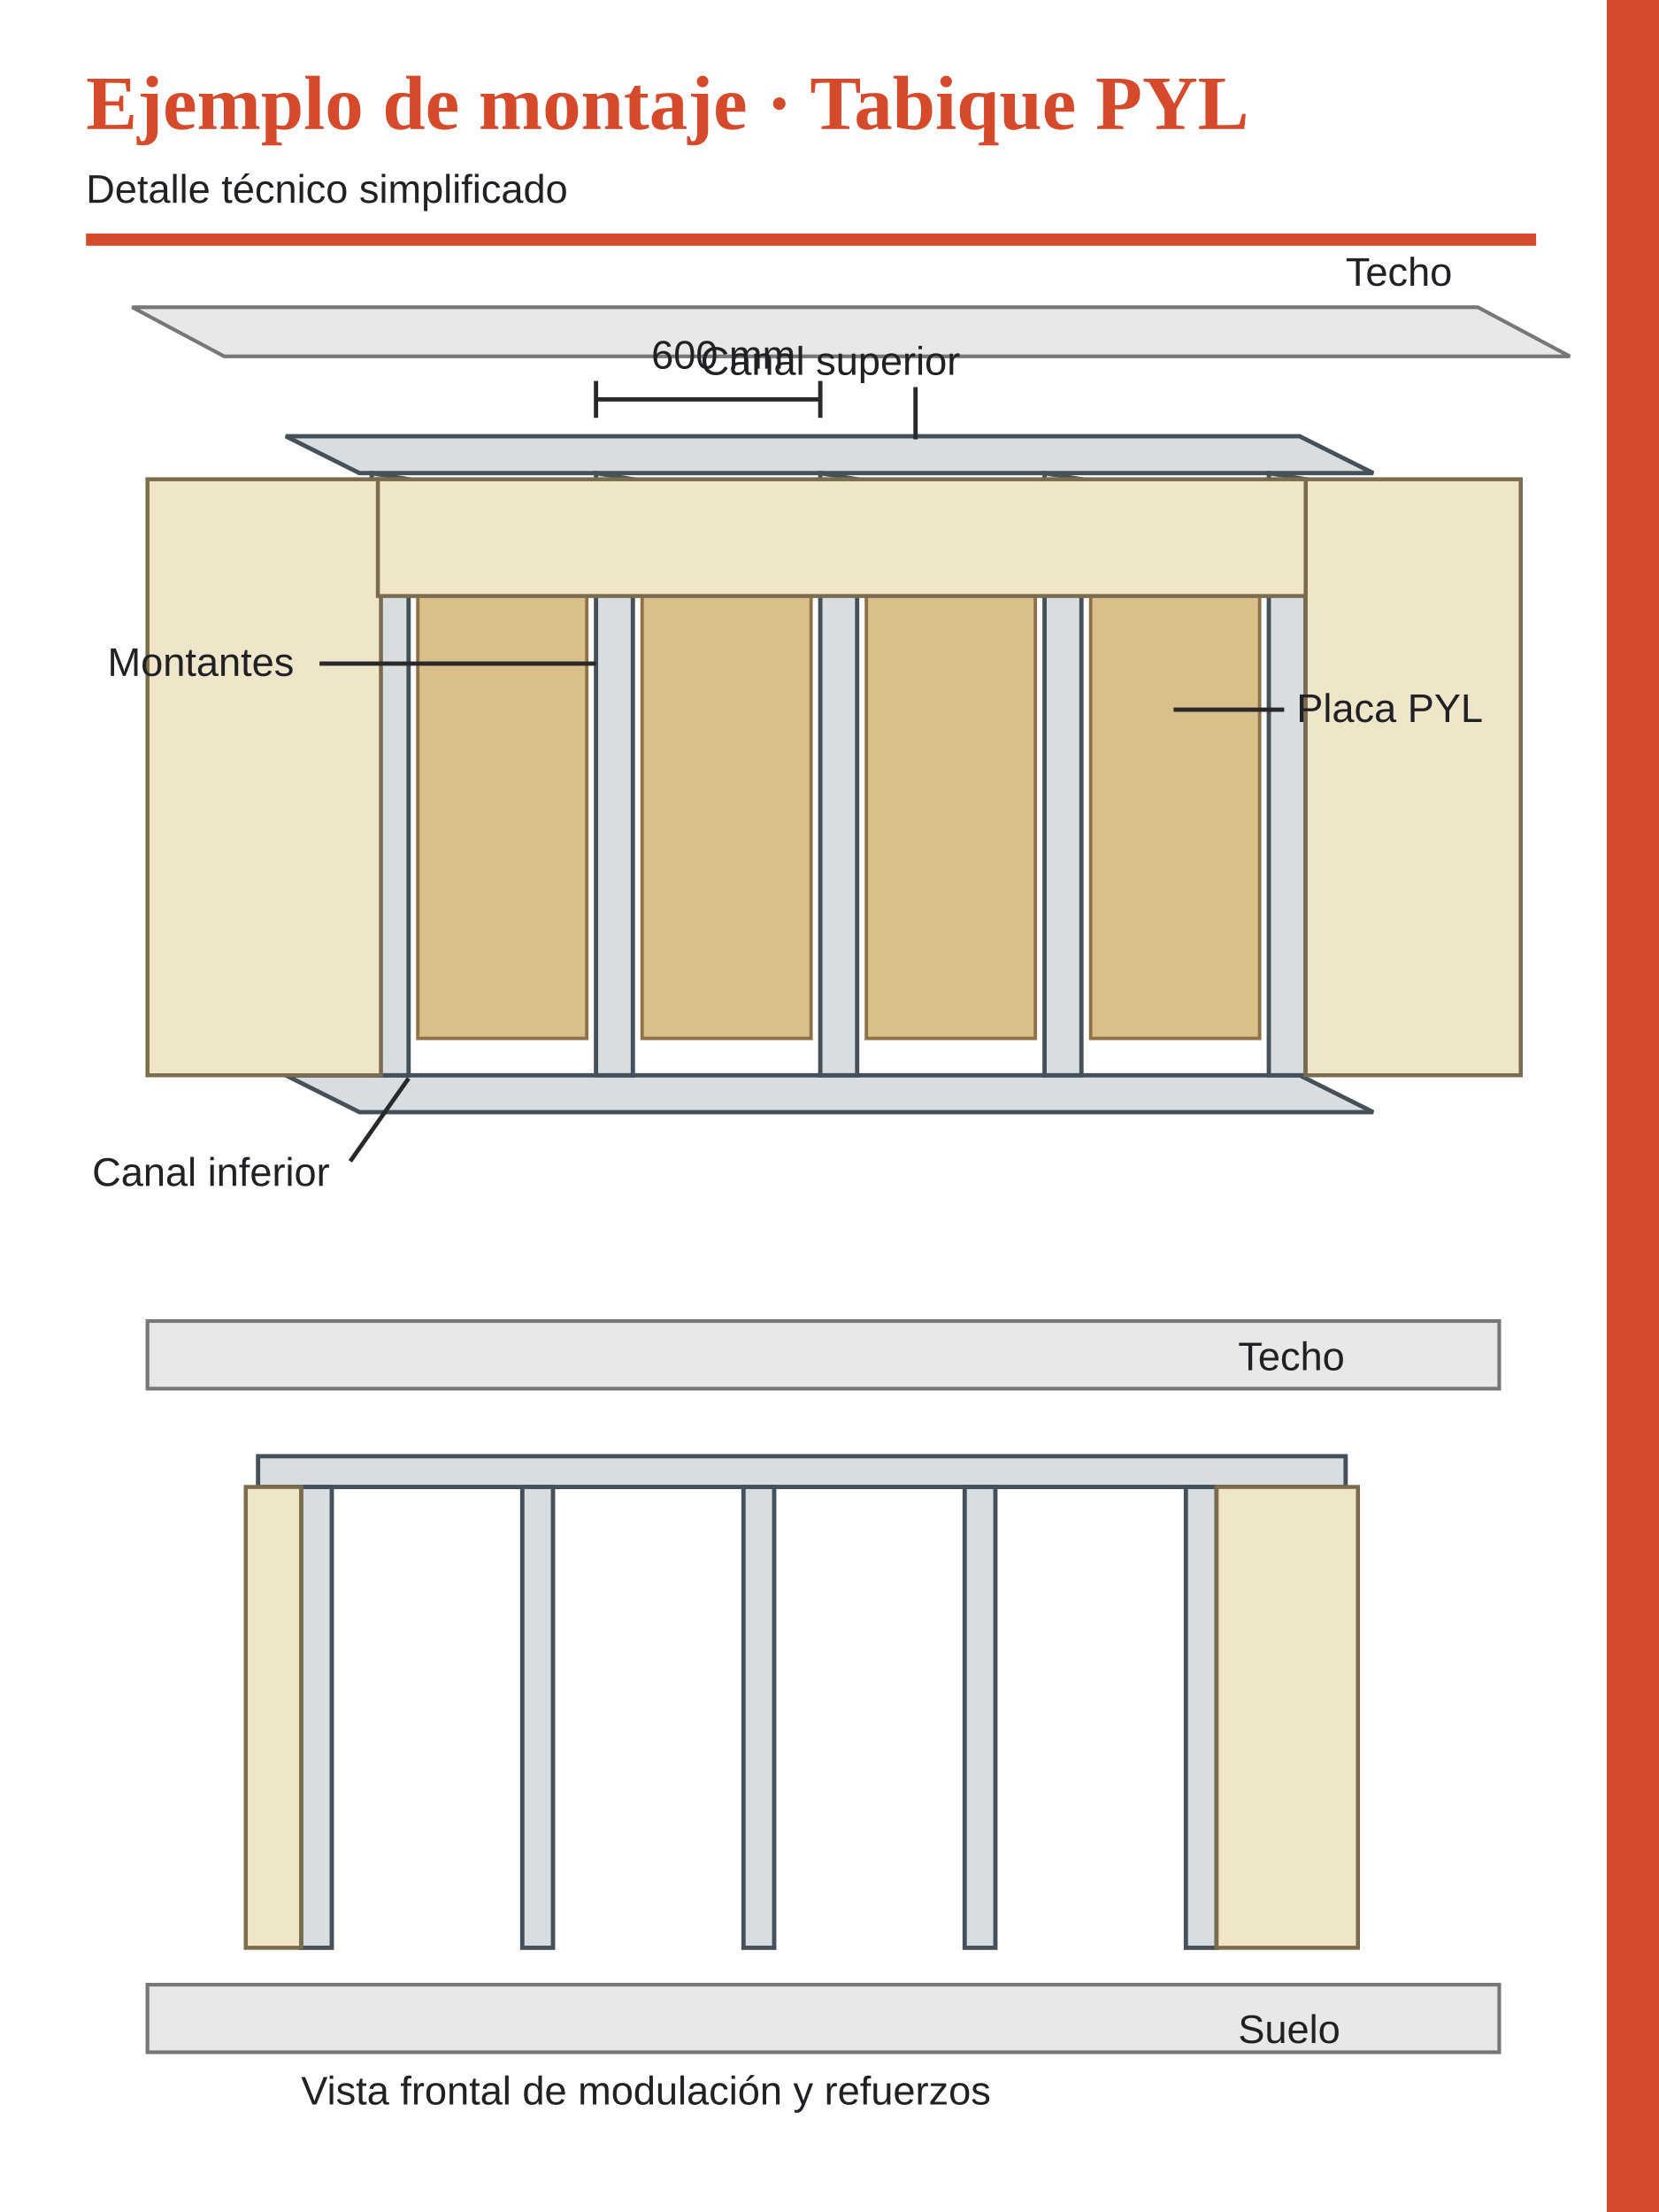
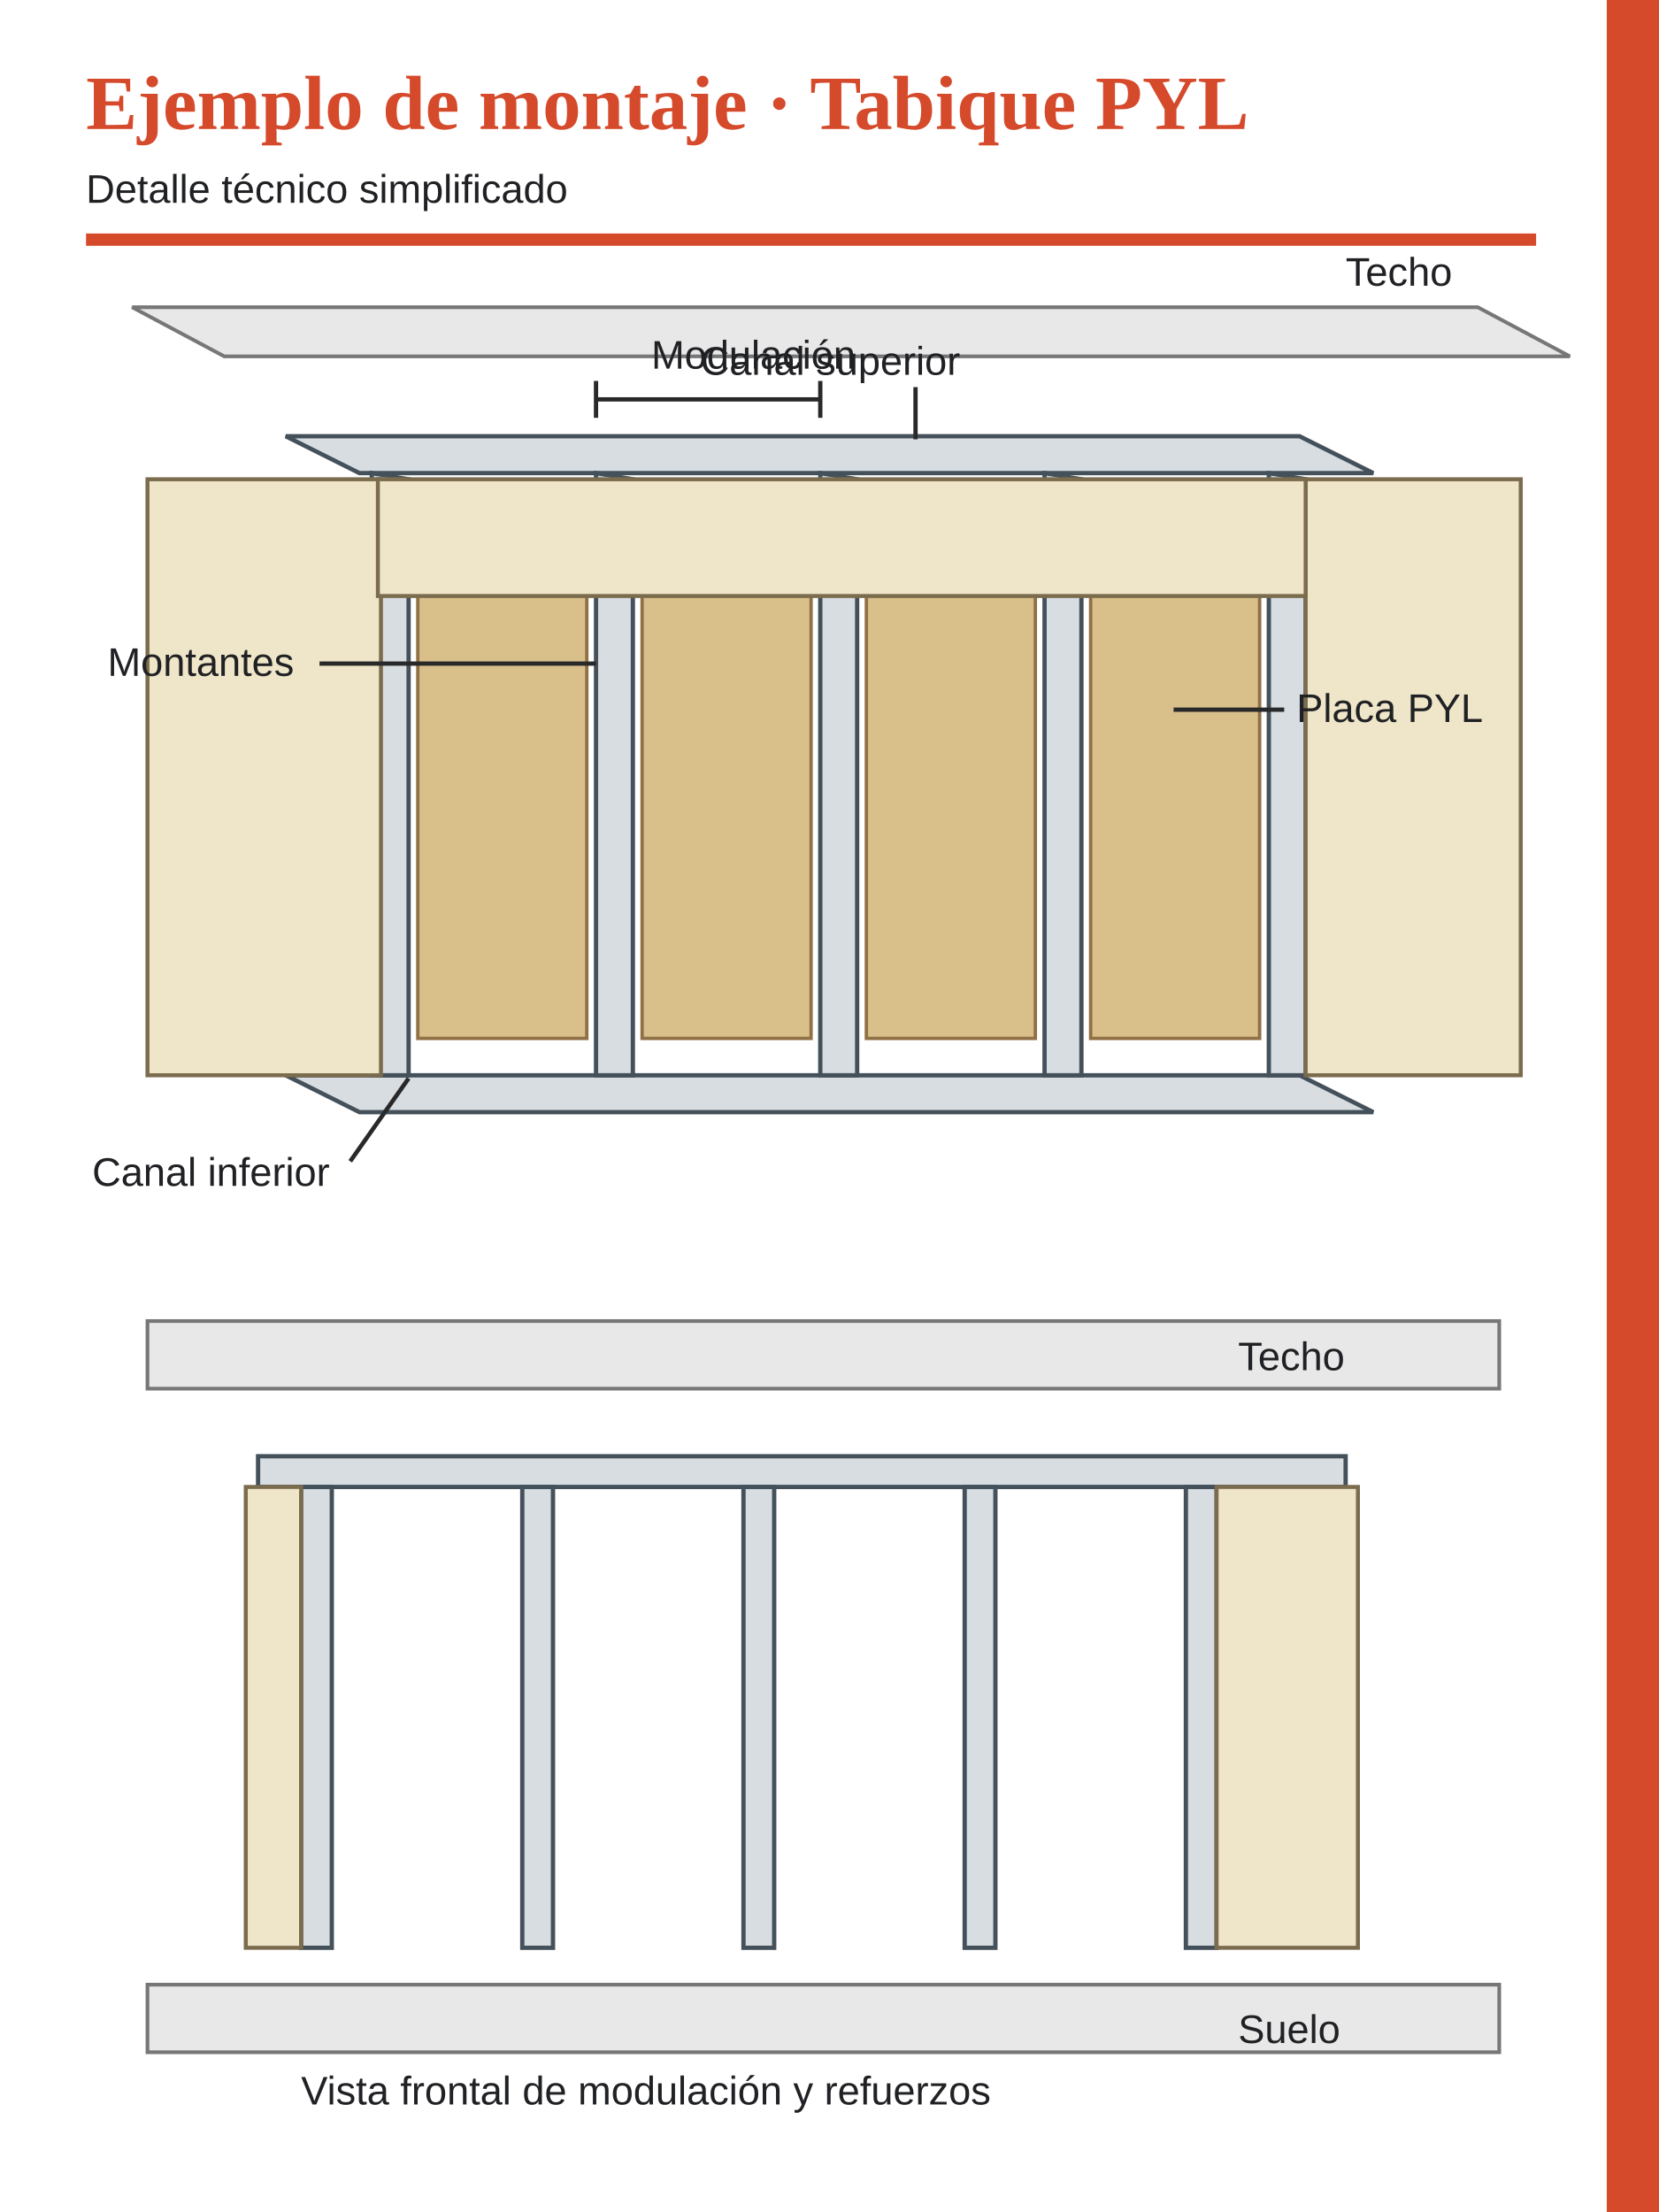
<svg xmlns="http://www.w3.org/2000/svg" viewBox="0 0 540 720">
  <style>.t{font-family:Arial,sans-serif;fill:#202124}.h{font-size:25px;font-weight:700;fill:#d64a2c}.s{font-size:13px}.l{stroke:#292929;stroke-width:1.4;fill:none}.m{fill:#d7dde1;stroke:#45515a;stroke-width:1.4}.b{fill:#efe5c8;stroke:#7b6c4e;stroke-width:1.3}.w{fill:#d9c08b;stroke:#907044;stroke-width:1.1}.c{fill:#e8e8e8;stroke:#777;stroke-width:1.2}.a{stroke:#d64a2c;stroke-width:4}</style>
  <rect width="540" height="720" fill="#fff" />
  <rect x="523" width="17" height="720" fill="#d64a2c" />
  <text class="h" x="28" y="42">Ejemplo de montaje · Tabique PYL</text>
  <text class="t s" x="28" y="66">Detalle técnico simplificado</text>
  <line class="a" x1="28" y1="78" x2="500" y2="78" />
  <g transform="translate(28 100)">
    <path class="c" d="M15 0h438l30 16H45z" />
    <text class="t s" x="410" y="-7">Techo</text>
    <path class="m" d="M65 42h330l24 12H89z" />
    <path class="m" d="M65 250h330l24 12H89z" />
    <path class="m" d="M93 54v196h12V56zM166 54v196h12V56zM239 54v196h12V56zM312 54v196h12V56zM385 54v196h12V56z" />
    <path class="w" d="M108 68h55v170h-55zM181 68h55v170h-55zM254 68h55v170h-55zM327 68h55v170h-55z" />
    <path class="b" d="M20 56h76v194H20zM397 56h70v194h-70z" />
    <path class="b" d="M95 56h302v38H95z" />
    <text class="t s" x="2" y="286">Canal inferior</text>
    <line class="l" x1="86" y1="278" x2="105" y2="251" />
    <text class="t s" x="7" y="120">Montantes</text>
    <line class="l" x1="76" y1="116" x2="166" y2="116" />
    <text class="t s" x="394" y="135">Placa PYL</text>
    <line class="l" x1="390" y1="131" x2="354" y2="131" />
    <text class="t s" x="200" y="22">Canal superior</text>
    <line class="l" x1="270" y1="26" x2="270" y2="43" />
    <path class="l" d="M166 30h73m-73-6v12m73-12v12" />
-     <text class="t s" x="184" y="20">600 mm</text>
+     <text class="t s" x="184" y="20">Modulación</text>
  </g>
  <g transform="translate(28 430)">
    <rect class="c" x="20" y="0" width="440" height="22" />
    <rect class="m" x="56" y="44" width="354" height="10" />
    <rect class="m" x="70" y="54" width="10" height="150" />
    <rect class="m" x="142" y="54" width="10" height="150" />
    <rect class="m" x="214" y="54" width="10" height="150" />
    <rect class="m" x="286" y="54" width="10" height="150" />
    <rect class="m" x="358" y="54" width="10" height="150" />
    <rect class="b" x="52" y="54" width="18" height="150" />
    <rect class="b" x="368" y="54" width="46" height="150" />
    <rect class="c" x="20" y="216" width="440" height="22" />
    <text class="t s" x="375" y="16">Techo</text>
    <text class="t s" x="375" y="235">Suelo</text>
    <text class="t s" x="70" y="255">Vista frontal de modulación y refuerzos</text>
  </g>
</svg>
